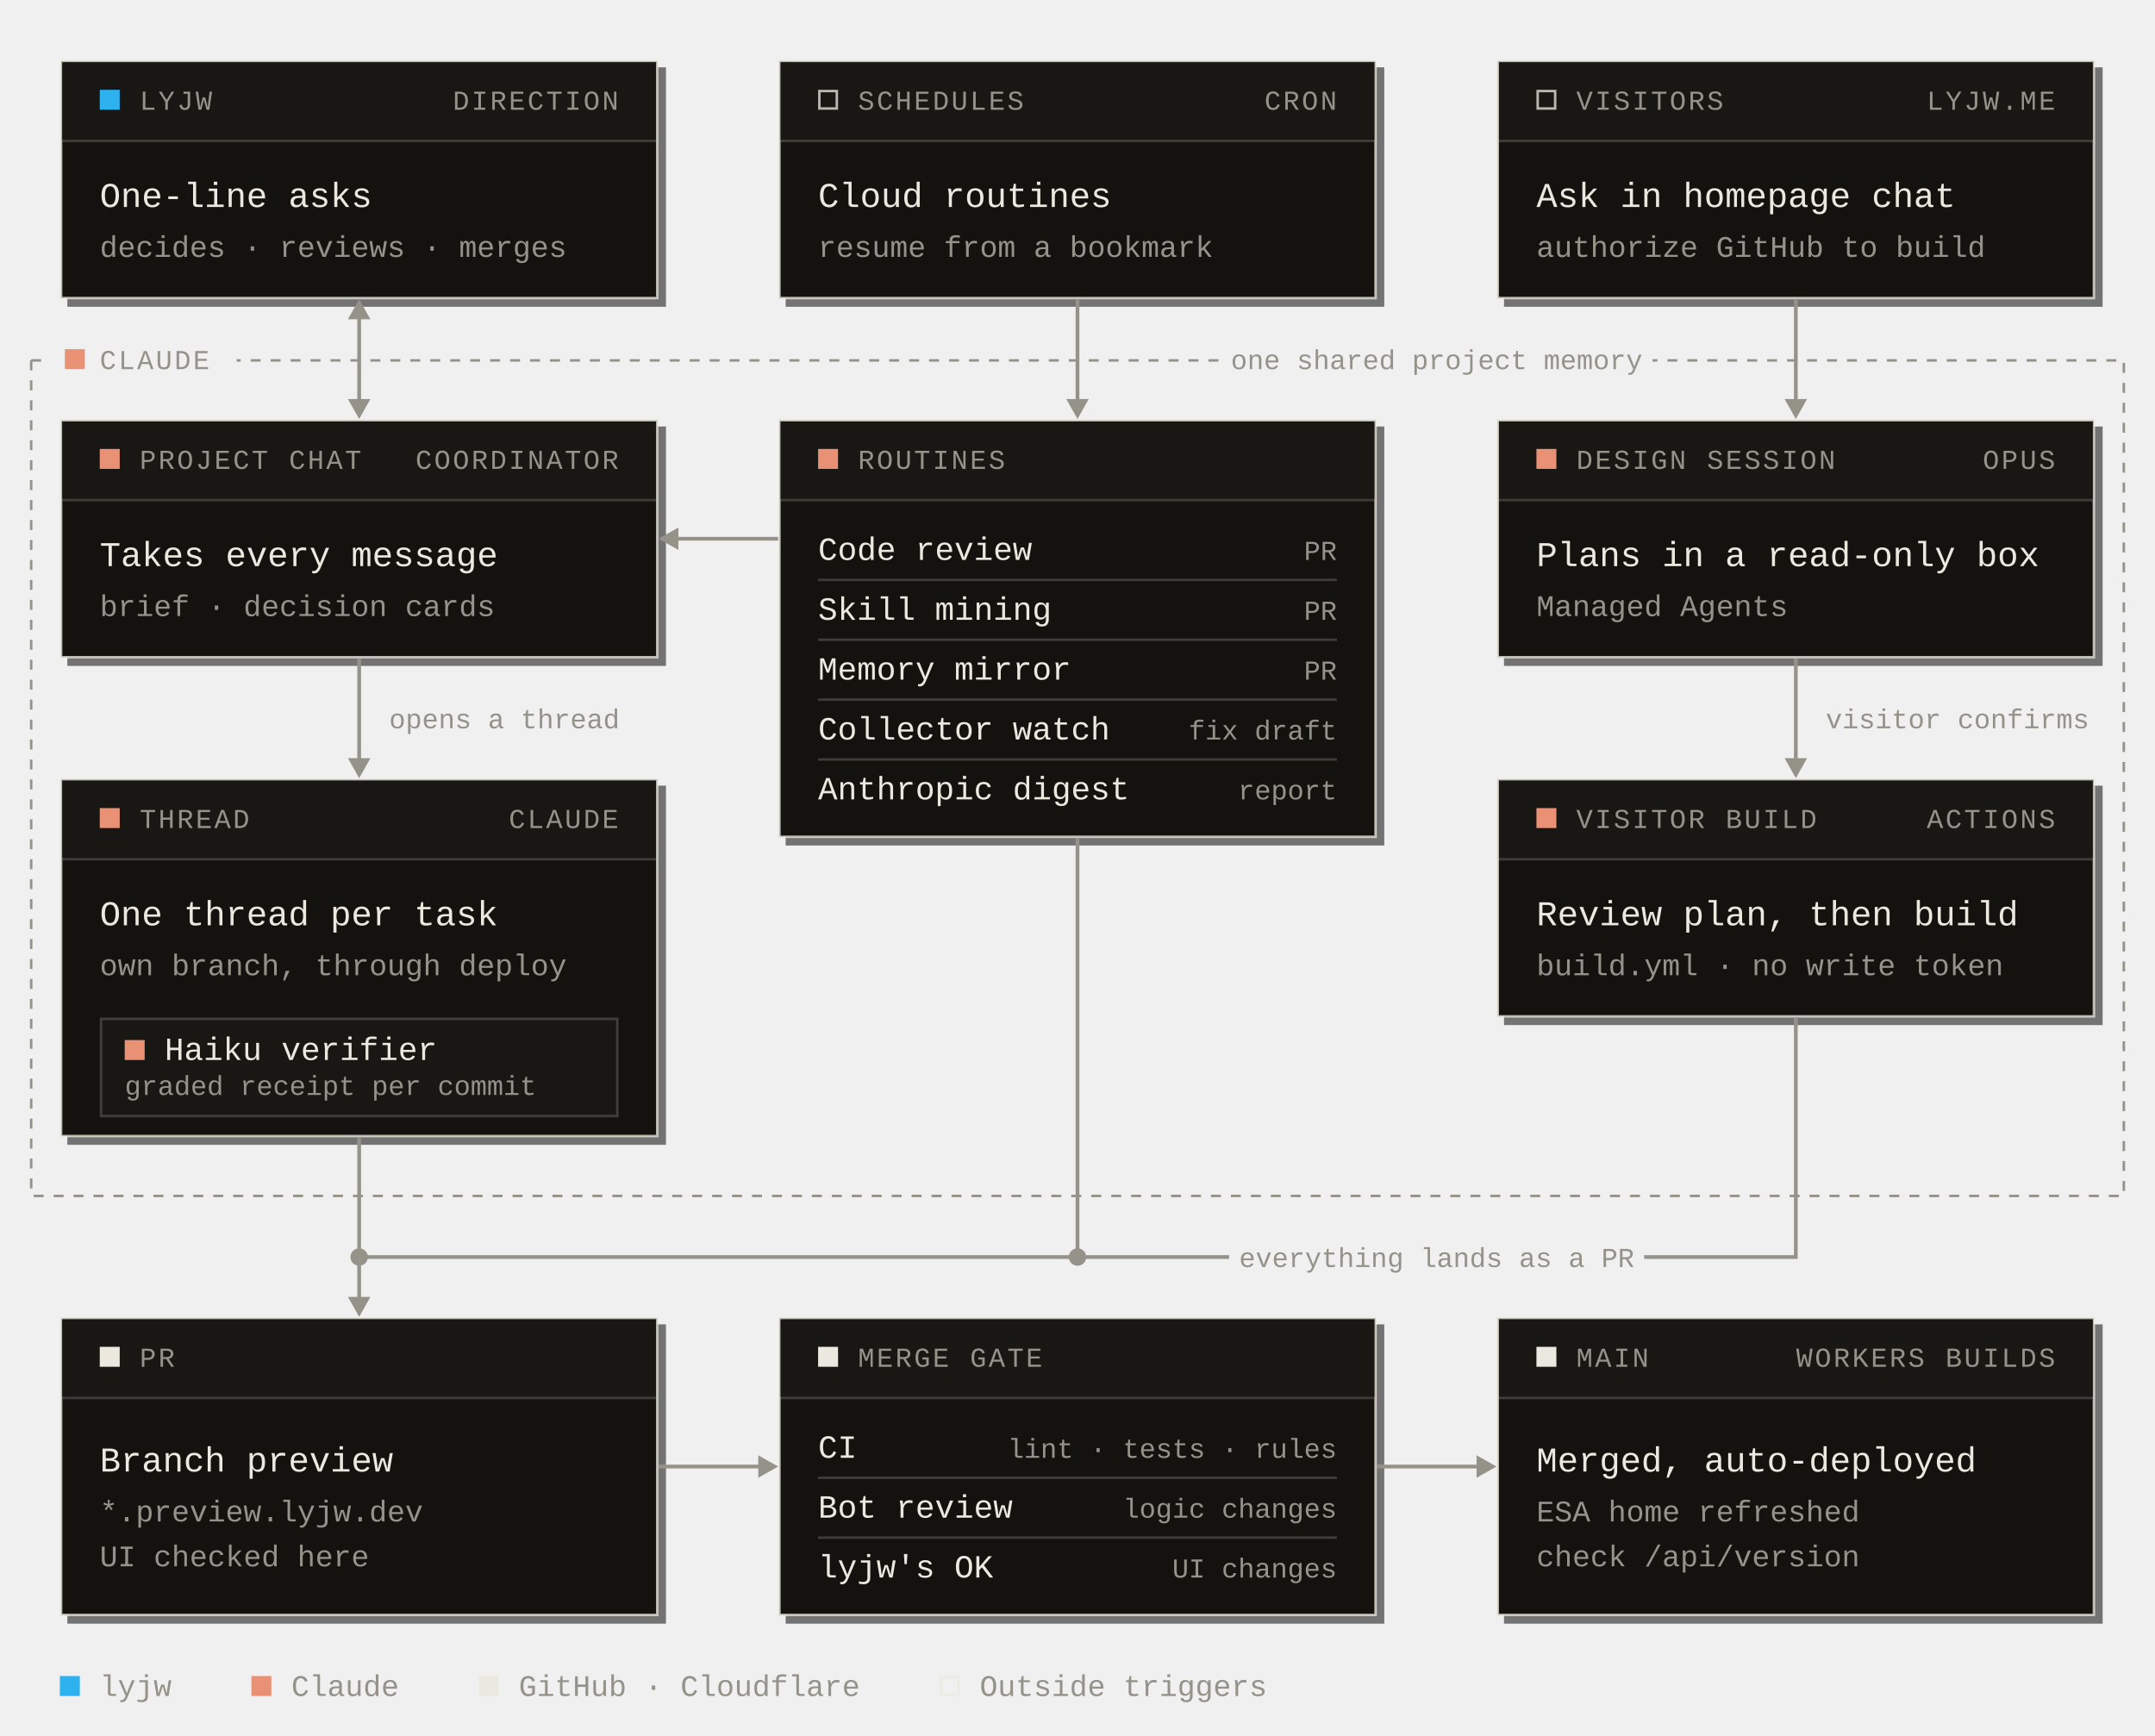
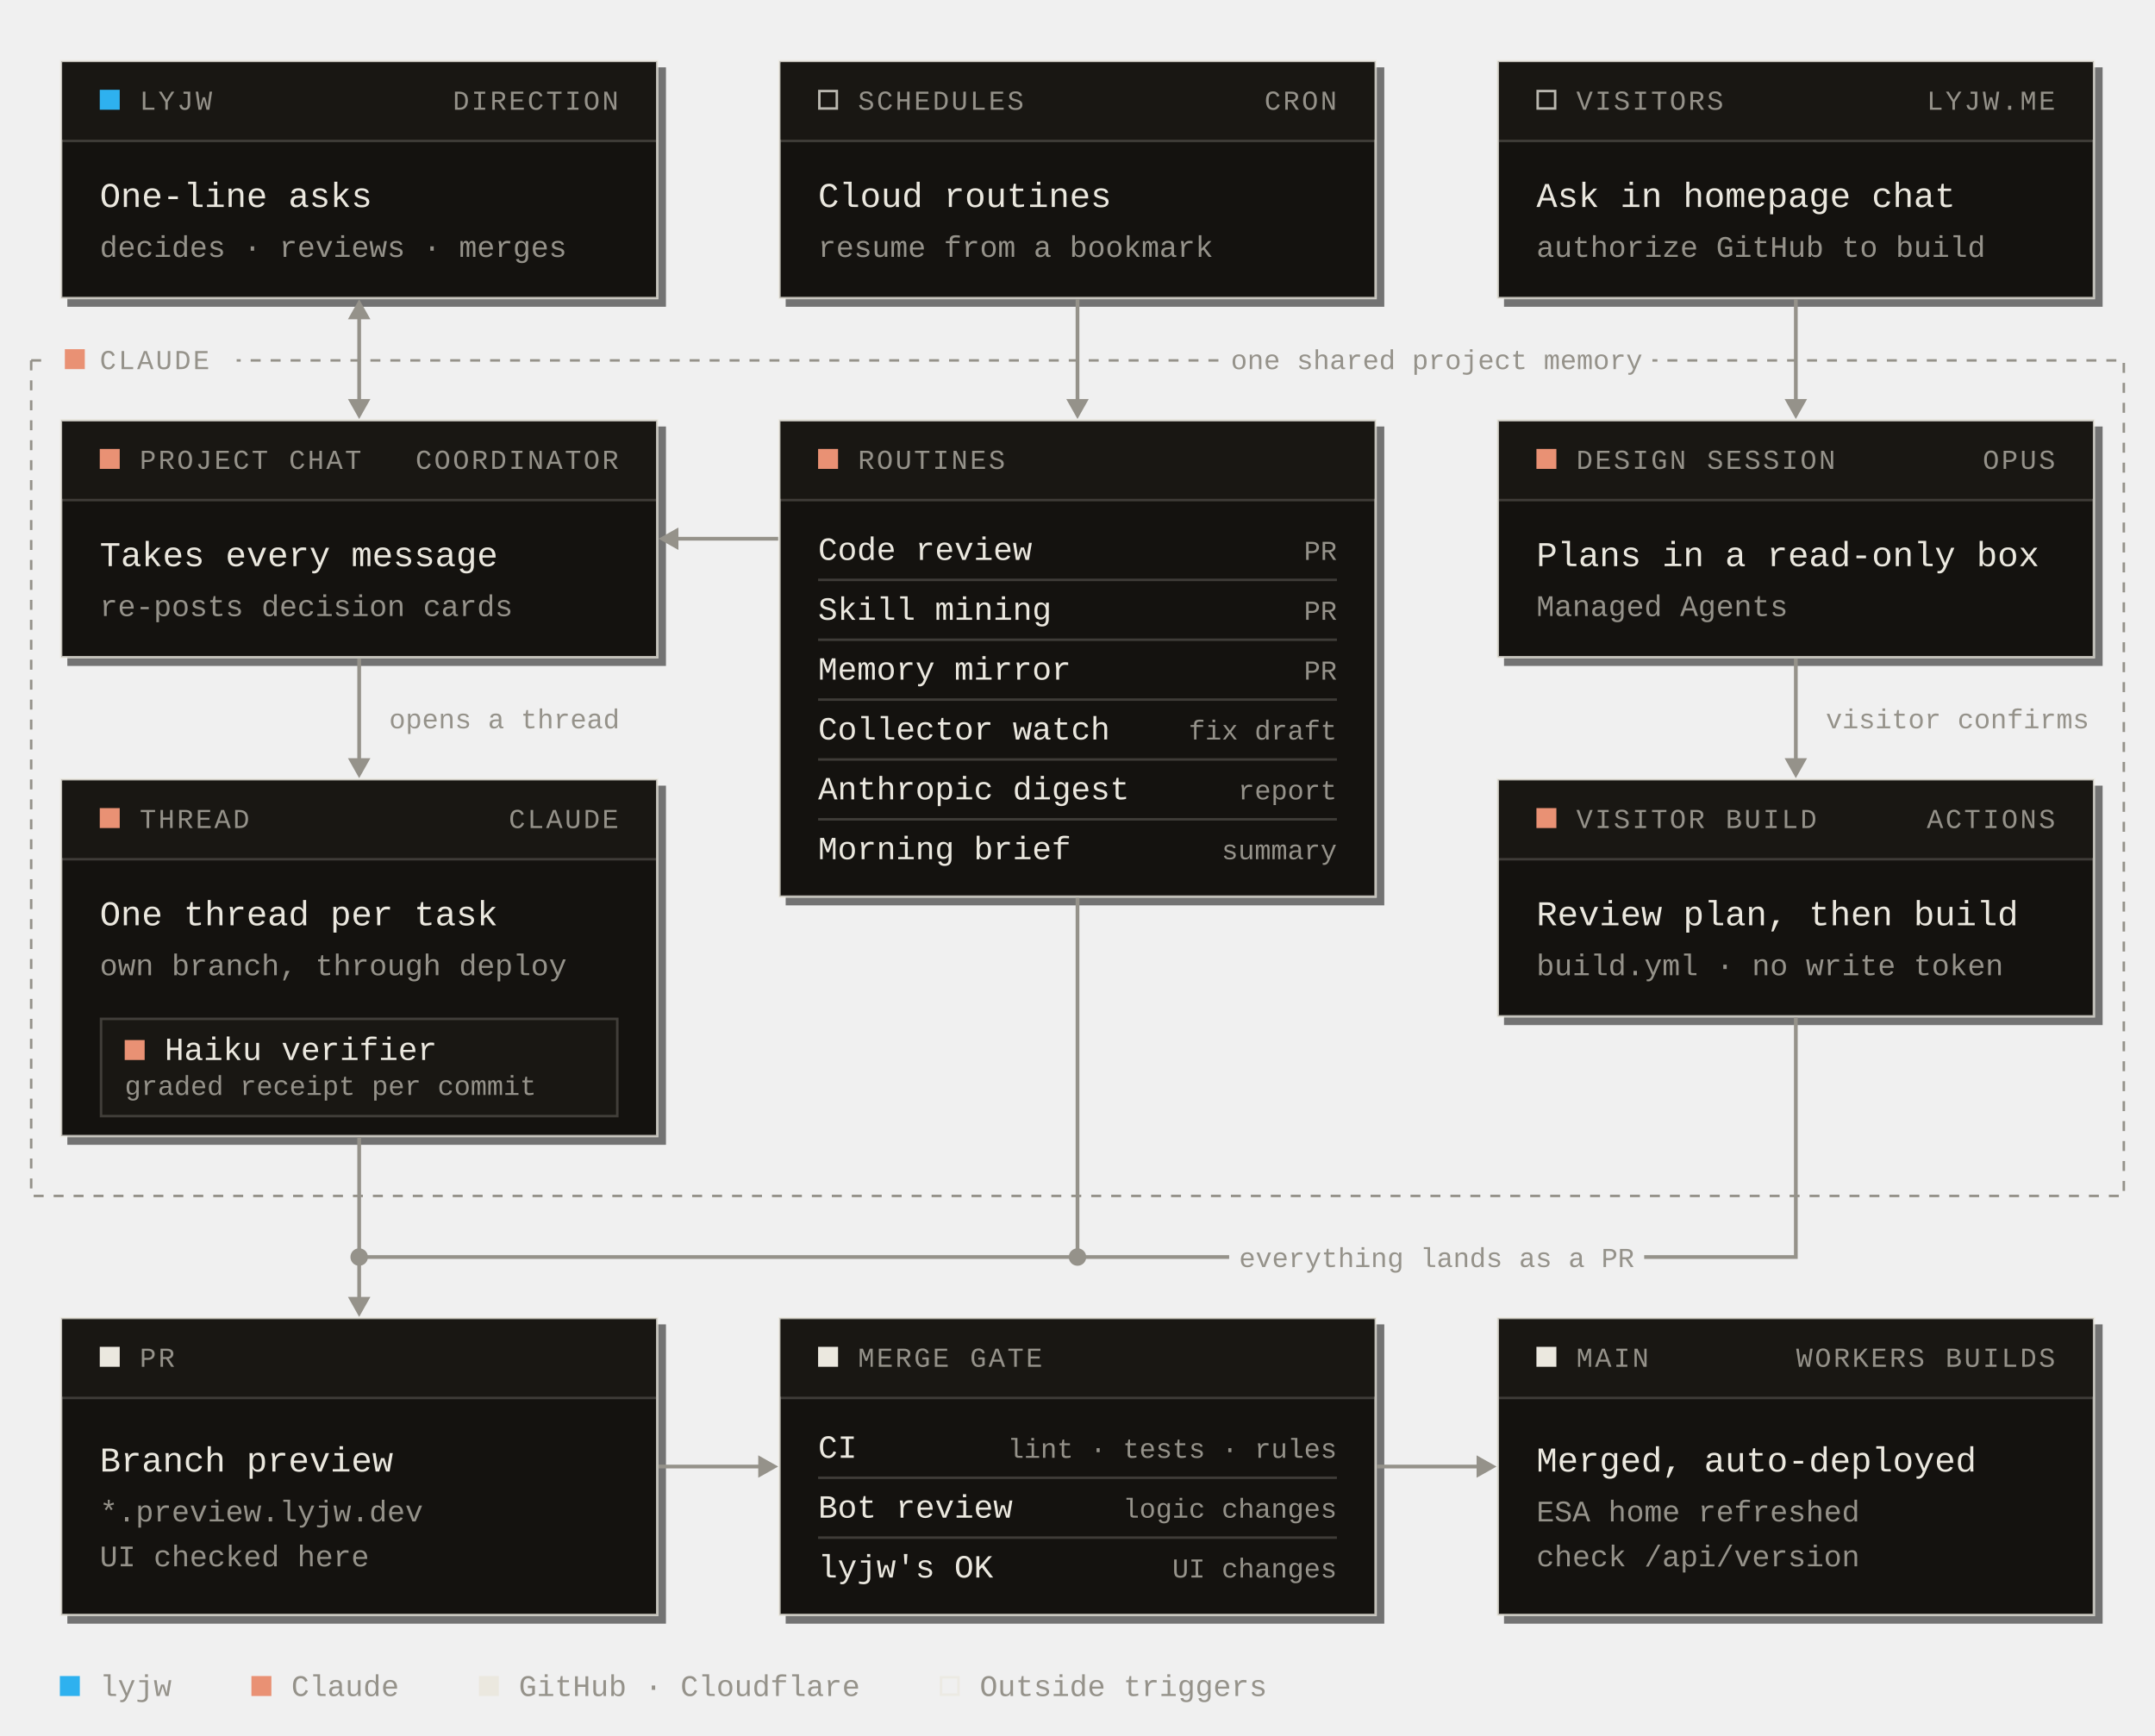
<svg xmlns="http://www.w3.org/2000/svg" viewBox="0 0 864 696" width="864" height="696" role="img" aria-labelledby="title desc">
  <style>text{font-family:'Geist Mono', ui-monospace, SFMono-Regular, 'SF Mono', Menlo, Consolas, 'Liberation Mono', monospace, 'PingFang SC', 'Hiragino Sans GB', 'Noto Sans CJK SC', 'Microsoft YaHei', sans-serif;font-variant-numeric:tabular-nums slashed-zero}.card{fill:#14120f;stroke:#ebe8dfc2}.shadow{fill:#00000085}.head{fill:#191713}.rule{stroke:#ebe8df33}.chip{fill:#191713;stroke:#ebe8df33}.region{fill:none;stroke:#95928a;stroke-dasharray:4 4}.edge{fill:none;stroke:#95928a;stroke-width:1.5}.edge.dash{stroke-dasharray:5 4}.tip{fill:#95928a}.label{font-size:11px;letter-spacing:0.88px;fill:#95928a}.title{font-size:14px;font-weight:500;fill:#ebe8df}.body{font-size:13px;fill:#ebe8df}.cap{font-size:12px;fill:#95928a}.small{font-size:11px;fill:#95928a}.m-worker{fill:#578ff3}.m-do{fill:#5fcc74}.m-store{fill:#a374ef}.m-lyjw{fill:#2eb1ef}.m-claude{fill:#e99174}.m-flow{fill:#ebe8df}.m-outside{fill:none;stroke:#ebe8dfc2}</style>
  <defs>
    <mask id="gaps" maskUnits="userSpaceOnUse" x="0" y="0" width="864" height="696">
      <rect width="864" height="696" fill="#fff" />
      <rect x="20" y="136" width="74.88" height="16" />
      <rect x="152" y="280" width="100.4" height="16" />
      <rect x="728" y="280" width="113.6" height="16" />
      <rect x="492.8" y="496" width="166.4" height="16" />
      <rect x="489.5" y="136" width="173" height="16" />
    </mask>
  </defs>
  <g mask="url(#gaps)">
    <rect class="region" x="12.5" y="144.5" width="839" height="335" />
  </g>
  <rect class="shadow" x="27" y="27" width="240" height="96" />
  <rect class="card" x="24.5" y="24.5" width="239" height="95" />
  <rect class="head" x="25" y="25" width="238" height="31" />
  <path class="rule" d="M25 56.5H263" />
  <rect class="m-lyjw" x="40" y="36" width="8" height="8" />
  <text class="label" x="56" y="44">LYJW</text>
  <text class="label" x="248" y="44" text-anchor="end">DIRECTION</text>
  <text class="title" x="40" y="83">One-line asks</text>
  <text class="cap" x="40" y="103">decides · reviews · merges</text>
  <rect class="shadow" x="315" y="27" width="240" height="96" />
  <rect class="card" x="312.5" y="24.5" width="239" height="95" />
  <rect class="head" x="313" y="25" width="238" height="31" />
  <path class="rule" d="M313 56.5H551" />
  <rect class="m-outside" x="328.5" y="36.5" width="7" height="7" />
  <text class="label" x="344" y="44">SCHEDULES</text>
  <text class="label" x="536" y="44" text-anchor="end">CRON</text>
  <text class="title" x="328" y="83">Cloud routines</text>
  <text class="cap" x="328" y="103">resume from a bookmark</text>
  <rect class="shadow" x="603" y="27" width="240" height="96" />
  <rect class="card" x="600.5" y="24.5" width="239" height="95" />
  <rect class="head" x="601" y="25" width="238" height="31" />
  <path class="rule" d="M601 56.5H839" />
  <rect class="m-outside" x="616.5" y="36.5" width="7" height="7" />
  <text class="label" x="632" y="44">VISITORS</text>
  <text class="label" x="824" y="44" text-anchor="end">LYJW.ME</text>
  <text class="title" x="616" y="83">Ask in homepage chat</text>
  <text class="cap" x="616" y="103">authorize GitHub to build</text>
  <rect class="shadow" x="27" y="171" width="240" height="96" />
  <rect class="card" x="24.5" y="168.5" width="239" height="95" />
  <rect class="head" x="25" y="169" width="238" height="31" />
  <path class="rule" d="M25 200.5H263" />
  <rect class="m-claude" x="40" y="180" width="8" height="8" />
  <text class="label" x="56" y="188">PROJECT CHAT</text>
  <text class="label" x="248" y="188" text-anchor="end">COORDINATOR</text>
  <text class="title" x="40" y="227">Takes every message</text>
-   <text class="cap" x="40" y="247">brief · decision cards</text>
+   <text class="cap" x="40" y="247">re-posts decision cards</text>
  <rect class="shadow" x="27" y="315" width="240" height="144" />
  <rect class="card" x="24.5" y="312.5" width="239" height="143" />
  <rect class="head" x="25" y="313" width="238" height="31" />
  <path class="rule" d="M25 344.5H263" />
  <rect class="m-claude" x="40" y="324" width="8" height="8" />
  <text class="label" x="56" y="332">THREAD</text>
  <text class="label" x="248" y="332" text-anchor="end">CLAUDE</text>
  <text class="title" x="40" y="371">One thread per task</text>
  <text class="cap" x="40" y="391">own branch, through deploy</text>
  <rect class="chip" x="40.5" y="408.5" width="207" height="39" />
  <rect class="m-claude" x="50" y="417" width="8" height="8" />
  <text class="body" x="66" y="425">Haiku verifier</text>
  <text class="small" x="50" y="439">graded receipt per commit</text>
-   <rect class="shadow" x="315" y="171" width="240" height="168" />
-   <rect class="card" x="312.5" y="168.5" width="239" height="167" />
+   <rect class="shadow" x="315" y="171" width="240" height="192" />
+   <rect class="card" x="312.5" y="168.5" width="239" height="191" />
  <rect class="head" x="313" y="169" width="238" height="31" />
  <path class="rule" d="M313 200.5H551" />
  <rect class="m-claude" x="328" y="180" width="8" height="8" />
  <text class="label" x="344" y="188">ROUTINES</text>
  <text class="body" x="328" y="224.5">Code review</text>
  <text class="small" x="536" y="224.5" text-anchor="end">PR</text>
  <path class="rule" d="M328 232.5H536" />
  <text class="body" x="328" y="248.5">Skill mining</text>
  <text class="small" x="536" y="248.5" text-anchor="end">PR</text>
  <path class="rule" d="M328 256.5H536" />
  <text class="body" x="328" y="272.5">Memory mirror</text>
  <text class="small" x="536" y="272.5" text-anchor="end">PR</text>
  <path class="rule" d="M328 280.5H536" />
  <text class="body" x="328" y="296.5">Collector watch</text>
  <text class="small" x="536" y="296.5" text-anchor="end">fix draft</text>
  <path class="rule" d="M328 304.5H536" />
  <text class="body" x="328" y="320.5">Anthropic digest</text>
  <text class="small" x="536" y="320.5" text-anchor="end">report</text>
+   <path class="rule" d="M328 328.5H536" />
+   <text class="body" x="328" y="344.5">Morning brief</text>
+   <text class="small" x="536" y="344.5" text-anchor="end">summary</text>
  <rect class="shadow" x="603" y="171" width="240" height="96" />
  <rect class="card" x="600.5" y="168.5" width="239" height="95" />
  <rect class="head" x="601" y="169" width="238" height="31" />
  <path class="rule" d="M601 200.5H839" />
  <rect class="m-claude" x="616" y="180" width="8" height="8" />
  <text class="label" x="632" y="188">DESIGN SESSION</text>
  <text class="label" x="824" y="188" text-anchor="end">OPUS</text>
  <text class="title" x="616" y="227">Plans in a read-only box</text>
  <text class="cap" x="616" y="247">Managed Agents</text>
  <rect class="shadow" x="603" y="315" width="240" height="96" />
  <rect class="card" x="600.5" y="312.5" width="239" height="95" />
  <rect class="head" x="601" y="313" width="238" height="31" />
  <path class="rule" d="M601 344.5H839" />
  <rect class="m-claude" x="616" y="324" width="8" height="8" />
  <text class="label" x="632" y="332">VISITOR BUILD</text>
  <text class="label" x="824" y="332" text-anchor="end">ACTIONS</text>
  <text class="title" x="616" y="371">Review plan, then build</text>
  <text class="cap" x="616" y="391">build.yml · no write token</text>
  <rect class="shadow" x="27" y="531" width="240" height="120" />
  <rect class="card" x="24.5" y="528.5" width="239" height="119" />
  <rect class="head" x="25" y="529" width="238" height="31" />
  <path class="rule" d="M25 560.5H263" />
  <rect class="m-flow" x="40" y="540" width="8" height="8" />
  <text class="label" x="56" y="548">PR</text>
  <text class="title" x="40" y="590">Branch preview</text>
  <text class="cap" x="40" y="610">*.preview.lyjw.dev</text>
  <text class="cap" x="40" y="628">UI checked here</text>
  <rect class="shadow" x="315" y="531" width="240" height="120" />
  <rect class="card" x="312.5" y="528.5" width="239" height="119" />
  <rect class="head" x="313" y="529" width="238" height="31" />
  <path class="rule" d="M313 560.5H551" />
  <rect class="m-flow" x="328" y="540" width="8" height="8" />
  <text class="label" x="344" y="548">MERGE GATE</text>
  <text class="body" x="328" y="584.5">CI</text>
  <text class="small" x="536" y="584.5" text-anchor="end">lint · tests · rules</text>
  <path class="rule" d="M328 592.5H536" />
  <text class="body" x="328" y="608.5">Bot review</text>
  <text class="small" x="536" y="608.5" text-anchor="end">logic changes</text>
  <path class="rule" d="M328 616.5H536" />
  <text class="body" x="328" y="632.5">lyjw's OK</text>
  <text class="small" x="536" y="632.5" text-anchor="end">UI changes</text>
  <rect class="shadow" x="603" y="531" width="240" height="120" />
  <rect class="card" x="600.5" y="528.5" width="239" height="119" />
  <rect class="head" x="601" y="529" width="238" height="31" />
  <path class="rule" d="M601 560.5H839" />
  <rect class="m-flow" x="616" y="540" width="8" height="8" />
  <text class="label" x="632" y="548">MAIN</text>
  <text class="label" x="824" y="548" text-anchor="end">WORKERS BUILDS</text>
  <text class="title" x="616" y="590">Merged, auto-deployed</text>
  <text class="cap" x="616" y="610">ESA home refreshed</text>
  <text class="cap" x="616" y="628">check /api/version</text>
  <g mask="url(#gaps)">
    <path class="tip" d="M144 168L139.5 160L148.5 160Z" />
    <path class="tip" d="M144 120L148.5 128L139.5 128Z" />
    <path class="edge" d="M144 126L144 162" />
    <path class="tip" d="M432 168L427.5 160L436.5 160Z" />
    <path class="edge" d="M432 120L432 162" />
    <path class="tip" d="M720 168L715.5 160L724.5 160Z" />
    <path class="edge" d="M720 120L720 162" />
    <path class="tip" d="M264 216L272 211.5L272 220.5Z" />
    <path class="edge" d="M312 216L270 216" />
    <path class="tip" d="M144 312L139.5 304L148.5 304Z" />
    <path class="edge" d="M144 264L144 306" />
    <path class="tip" d="M720 312L715.5 304L724.5 304Z" />
    <path class="edge" d="M720 264L720 306" />
    <path class="tip" d="M144 528L139.5 520L148.5 520Z" />
    <path class="edge" d="M144 456L144 522" />
-     <path class="edge" d="M432 336L432 504L144 504" />
+     <path class="edge" d="M432 360L432 504L144 504" />
    <path class="edge" d="M720 408L720 504L432 504" />
    <circle class="tip" cx="144" cy="504" r="3.5" />
    <circle class="tip" cx="432" cy="504" r="3.5" />
    <path class="tip" d="M312 588L304 592.5L304 583.5Z" />
    <path class="edge" d="M264 588L306 588" />
    <path class="tip" d="M600 588L592 592.5L592 583.5Z" />
    <path class="edge" d="M552 588L594 588" />
  </g>
  <rect class="m-claude" x="26" y="140" width="8" height="8" />
  <text class="label" x="40" y="148">CLAUDE</text>
  <text class="small" x="156" y="292">opens a thread</text>
  <text class="small" x="732" y="292">visitor confirms</text>
  <text class="small" x="576" y="508" text-anchor="middle">everything lands as a PR</text>
  <text class="small" x="576" y="148" text-anchor="middle">one shared project memory</text>
  <rect class="m-lyjw" x="24" y="672" width="8" height="8" />
  <text class="cap" x="40" y="680">lyjw</text>
  <rect class="m-claude" x="100.8" y="672" width="8" height="8" />
  <text class="cap" x="116.8" y="680">Claude</text>
  <rect class="m-flow" x="192" y="672" width="8" height="8" />
  <text class="cap" x="208" y="680">GitHub · Cloudflare</text>
  <rect class="m-outside" x="377.3" y="672.5" width="7" height="7" />
  <text class="cap" x="392.8" y="680">Outside triggers</text>
</svg>
